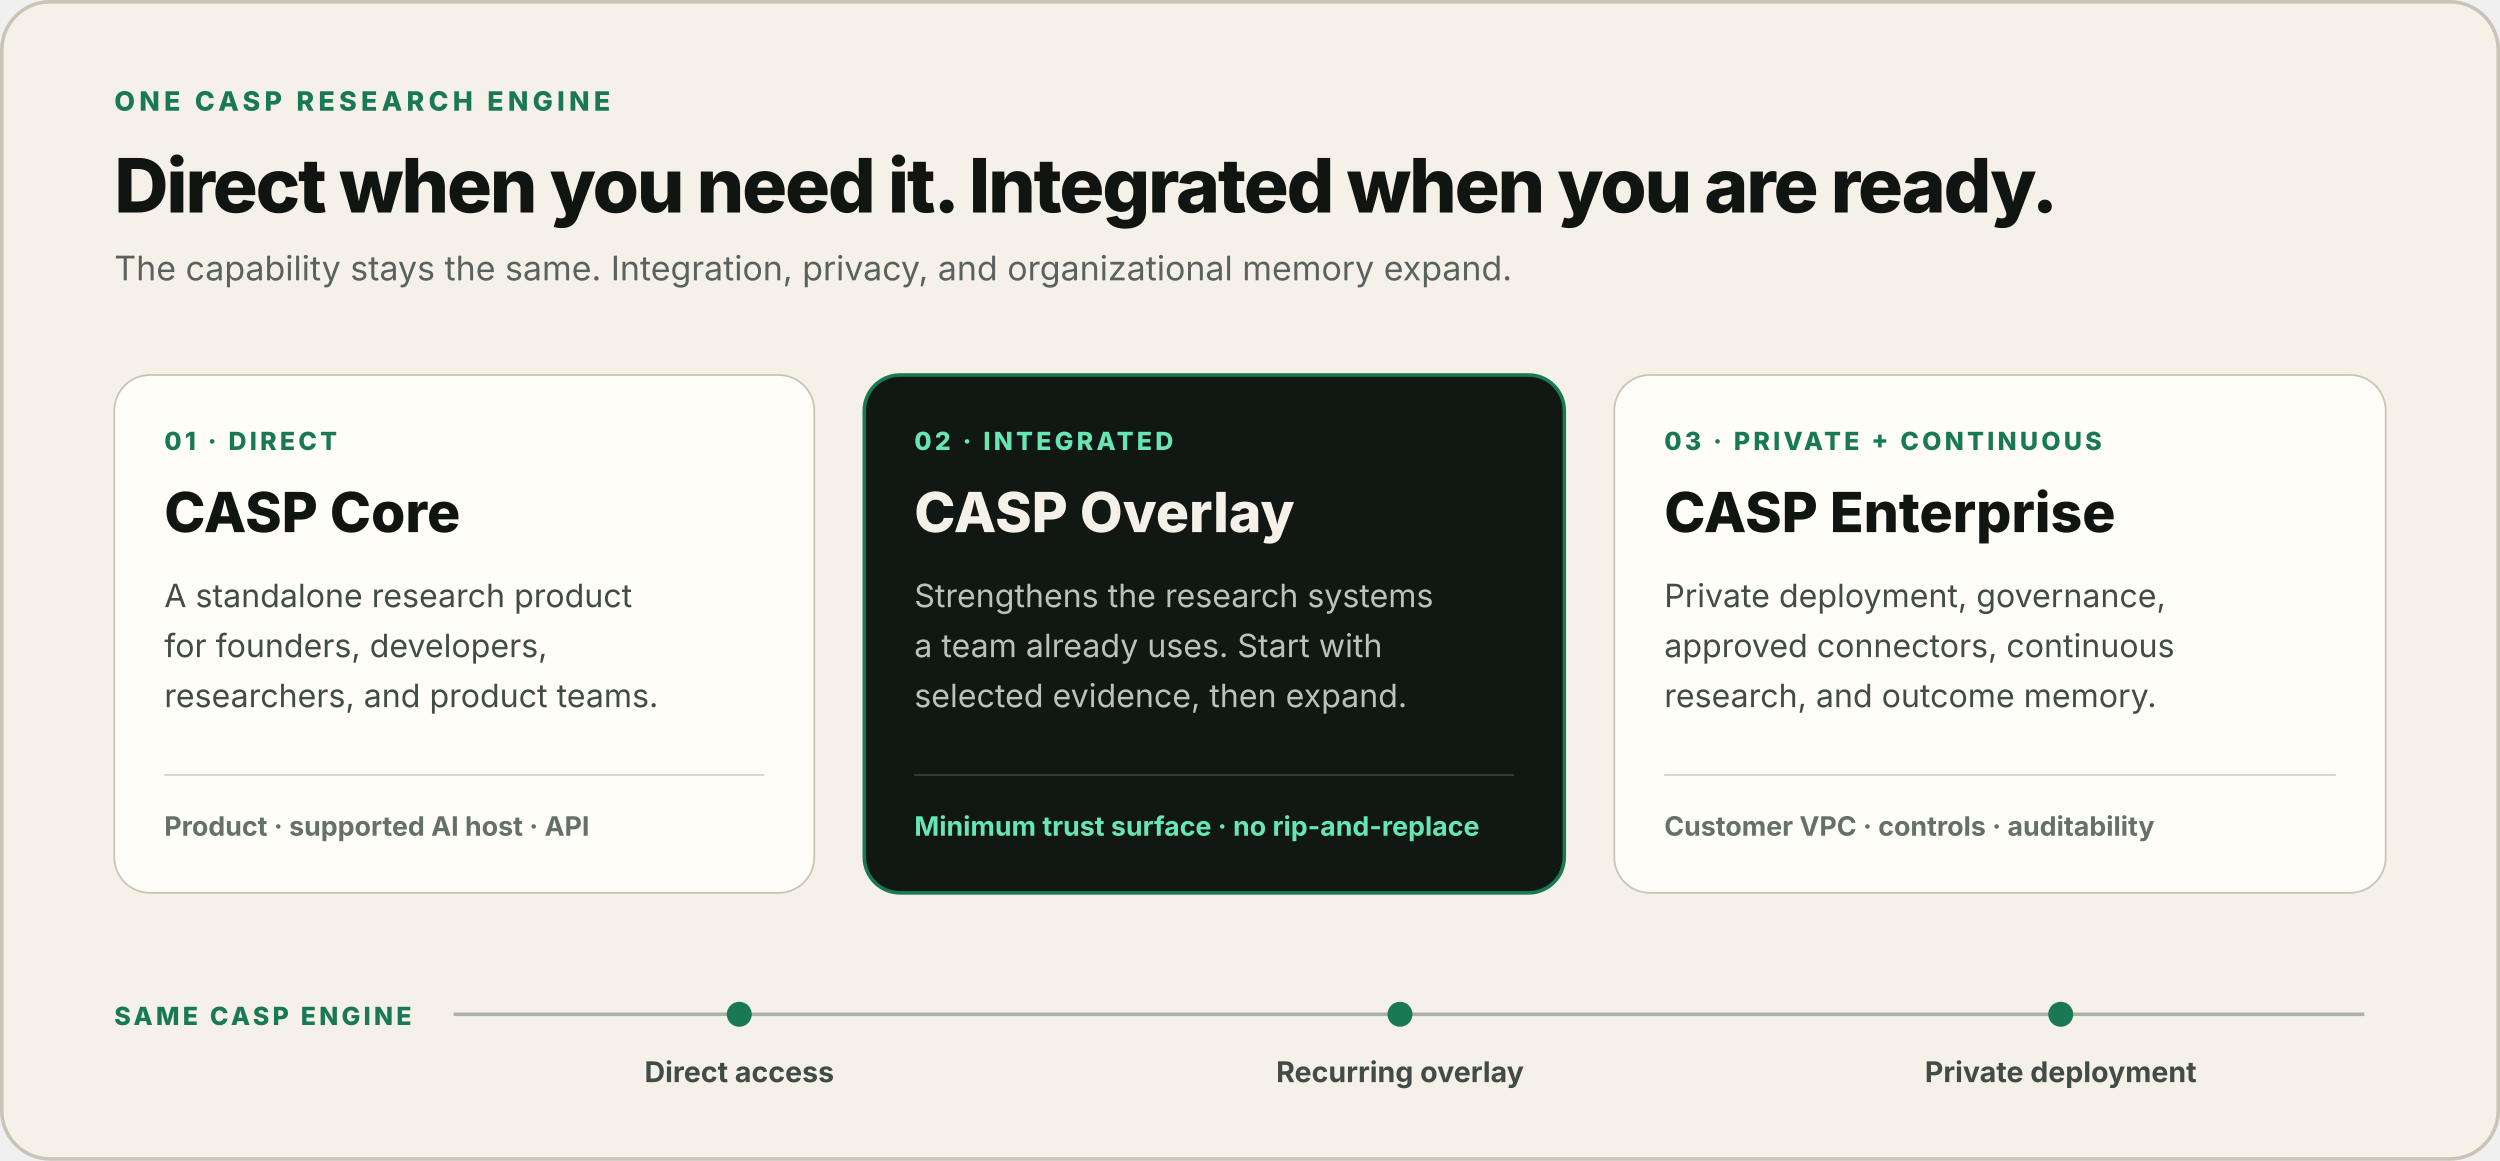
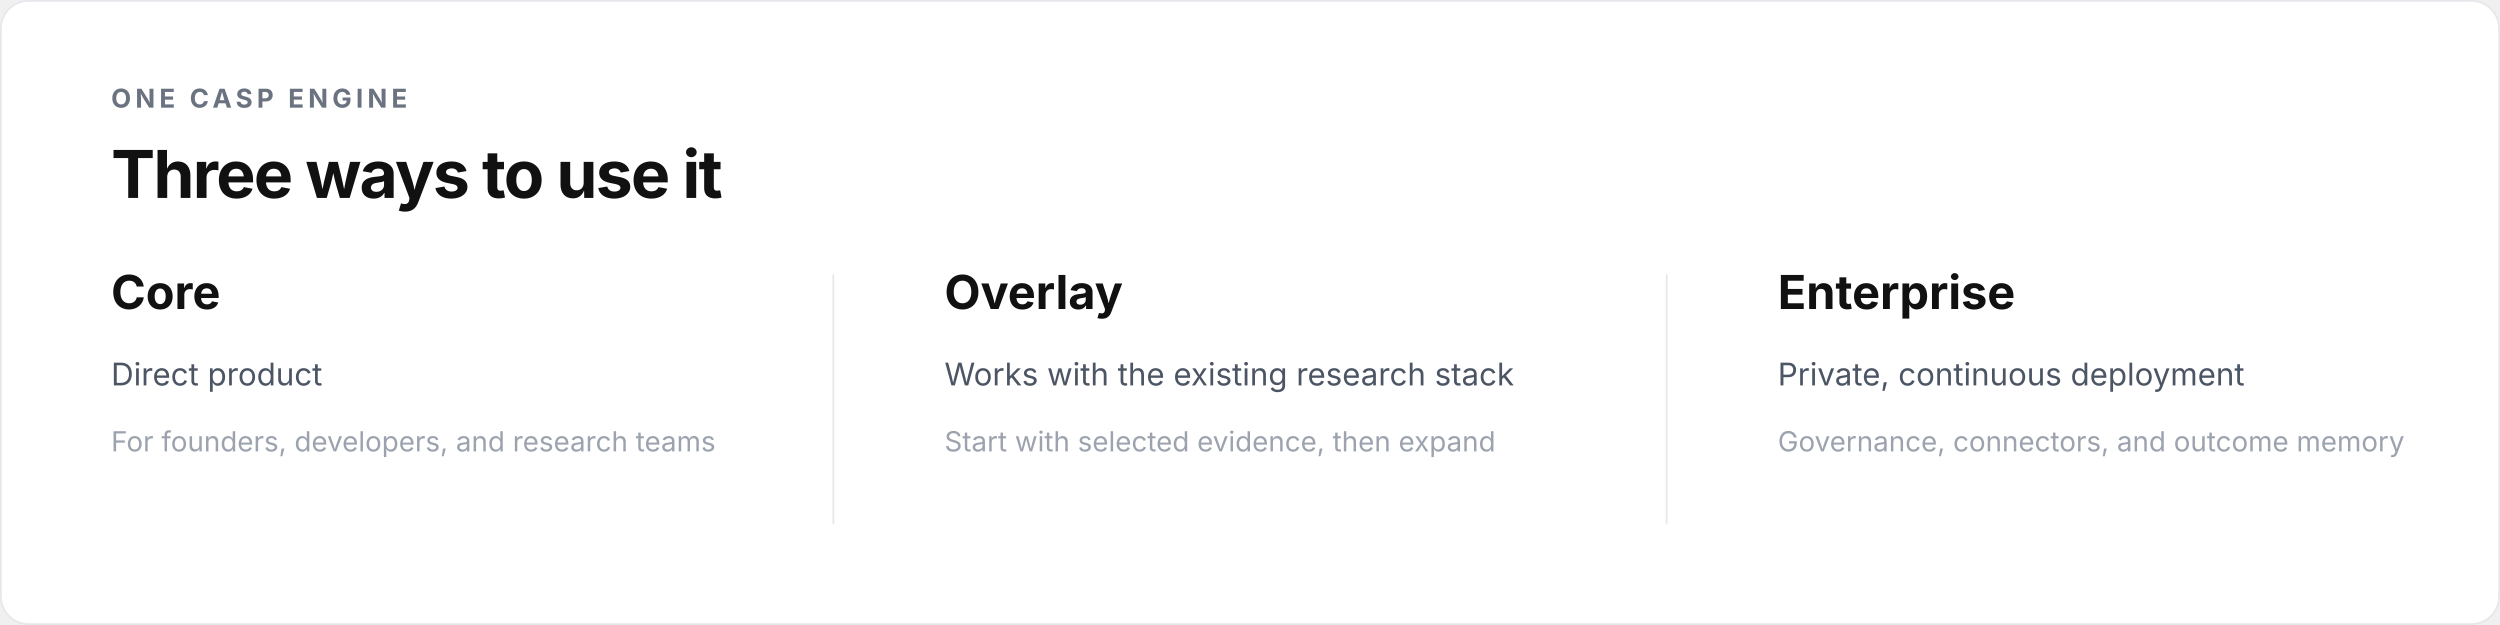
- <svg xmlns="http://www.w3.org/2000/svg" viewBox="0 0 1400 650" role="img" aria-labelledby="title desc">
-   <rect width="1400" height="650" rx="28" fill="#f5f1e8" />
-   <rect x="1" y="1" width="1398" height="648" rx="27" fill="none" stroke="#c9c3b8" stroke-width="2" />
+ <svg xmlns="http://www.w3.org/2000/svg" viewBox="0 0 1440 360" role="img" aria-labelledby="title desc">
+   <rect x="0.5" y="0.5" width="1439" height="359" rx="16" fill="#ffffff" stroke="#e5e7eb" />
  <g font-family="-apple-system,BlinkMacSystemFont,'Segoe UI',sans-serif">
-     <text x="64" y="62" fill="#187954" font-size="15" font-weight="780" letter-spacing="2.4">ONE CASP RESEARCH ENGINE</text>
-     <text x="64" y="119" fill="#111512" font-size="42" font-weight="770" letter-spacing="-1.2">Direct when you need it. Integrated when you are ready.</text>
-     <text x="64" y="157" fill="#59635d" font-size="19">The capability stays the same. Integration, privacy, and organizational memory expand.</text>
-     <g transform="translate(64 210)">
-       <g>
-         <rect width="392" height="290" rx="20" fill="#fffdf7" stroke="#c9c3b8" />
-         <text x="28" y="42" fill="#187954" font-size="14" font-weight="780" letter-spacing="1.8">01 · DIRECT</text>
-         <text x="28" y="88" fill="#111512" font-size="31" font-weight="760">CASP Core</text>
-         <text x="28" y="130" fill="#424c46" font-size="18">A standalone research product</text>
-         <text x="28" y="158" fill="#424c46" font-size="18">for founders, developers,</text>
-         <text x="28" y="186" fill="#424c46" font-size="18">researchers, and product teams.</text>
-         <line x1="28" y1="224" x2="364" y2="224" stroke="#d8d2c7" />
-         <text x="28" y="258" fill="#657068" font-size="15" font-weight="650">Product · supported AI host · API</text>
-       </g>
-       <g transform="translate(420)">
-         <rect width="392" height="290" rx="20" fill="#111713" stroke="#187954" stroke-width="2" />
-         <text x="28" y="42" fill="#65e6b3" font-size="14" font-weight="780" letter-spacing="1.8">02 · INTEGRATED</text>
-         <text x="28" y="88" fill="#f5f1e8" font-size="31" font-weight="760">CASP Overlay</text>
-         <text x="28" y="130" fill="#b9c3bd" font-size="18">Strengthens the research systems</text>
-         <text x="28" y="158" fill="#b9c3bd" font-size="18">a team already uses. Start with</text>
-         <text x="28" y="186" fill="#b9c3bd" font-size="18">selected evidence, then expand.</text>
-         <line x1="28" y1="224" x2="364" y2="224" stroke="#344039" />
-         <text x="28" y="258" fill="#65e6b3" font-size="15" font-weight="650">Minimum trust surface · no rip-and-replace</text>
-       </g>
-       <g transform="translate(840)">
-         <rect width="432" height="290" rx="20" fill="#fffdf7" stroke="#c9c3b8" />
-         <text x="28" y="42" fill="#187954" font-size="14" font-weight="780" letter-spacing="1.8">03 · PRIVATE + CONTINUOUS</text>
-         <text x="28" y="88" fill="#111512" font-size="31" font-weight="760">CASP Enterprise</text>
-         <text x="28" y="130" fill="#424c46" font-size="18">Private deployment, governance,</text>
-         <text x="28" y="158" fill="#424c46" font-size="18">approved connectors, continuous</text>
-         <text x="28" y="186" fill="#424c46" font-size="18">research, and outcome memory.</text>
-         <line x1="28" y1="224" x2="404" y2="224" stroke="#d8d2c7" />
-         <text x="28" y="258" fill="#657068" font-size="15" font-weight="650">Customer VPC · controls · auditability</text>
-       </g>
+     <text x="64" y="62" fill="#6b7280" font-size="15" font-weight="700" letter-spacing="2.4">ONE CASP ENGINE</text>
+     <text x="64" y="114" fill="#111111" font-size="38" font-weight="740" letter-spacing="-1">Three ways to use it</text>
+     <line x1="480" y1="158" x2="480" y2="302" stroke="#e5e7eb" />
+     <line x1="960" y1="158" x2="960" y2="302" stroke="#e5e7eb" />
+     <g transform="translate(64 178)">
+       <text fill="#111111" font-size="27" font-weight="730">Core</text>
+       <text y="44" fill="#4b5563" font-size="18">Direct product</text>
+       <text y="82" fill="#9ca3af" font-size="16">For founders, developers, and research teams</text>
    </g>
-     <g transform="translate(64 548)">
-       <text y="26" fill="#187954" font-size="14" font-weight="780" letter-spacing="1.8">SAME CASP ENGINE</text>
-       <line x1="190" y1="20" x2="1260" y2="20" stroke="#a9b1ab" stroke-width="2" />
-       <circle cx="350" cy="20" r="7" fill="#187954" />
-       <circle cx="720" cy="20" r="7" fill="#187954" />
-       <circle cx="1090" cy="20" r="7" fill="#187954" />
-       <text x="350" y="58" text-anchor="middle" fill="#424c46" font-size="16" font-weight="650">Direct access</text>
-       <text x="720" y="58" text-anchor="middle" fill="#424c46" font-size="16" font-weight="650">Recurring overlay</text>
-       <text x="1090" y="58" text-anchor="middle" fill="#424c46" font-size="16" font-weight="650">Private deployment</text>
+     <g transform="translate(544 178)">
+       <text fill="#111111" font-size="27" font-weight="730">Overlay</text>
+       <text y="44" fill="#4b5563" font-size="18">Works with the existing research stack</text>
+       <text y="82" fill="#9ca3af" font-size="16">Start with selected evidence, then expand</text>
+     </g>
+     <g transform="translate(1024 178)">
+       <text fill="#111111" font-size="27" font-weight="730">Enterprise</text>
+       <text y="44" fill="#4b5563" font-size="18">Private, continuous deployment</text>
+       <text y="82" fill="#9ca3af" font-size="16">Governance, connectors, and outcome memory</text>
    </g>
  </g>
</svg>
